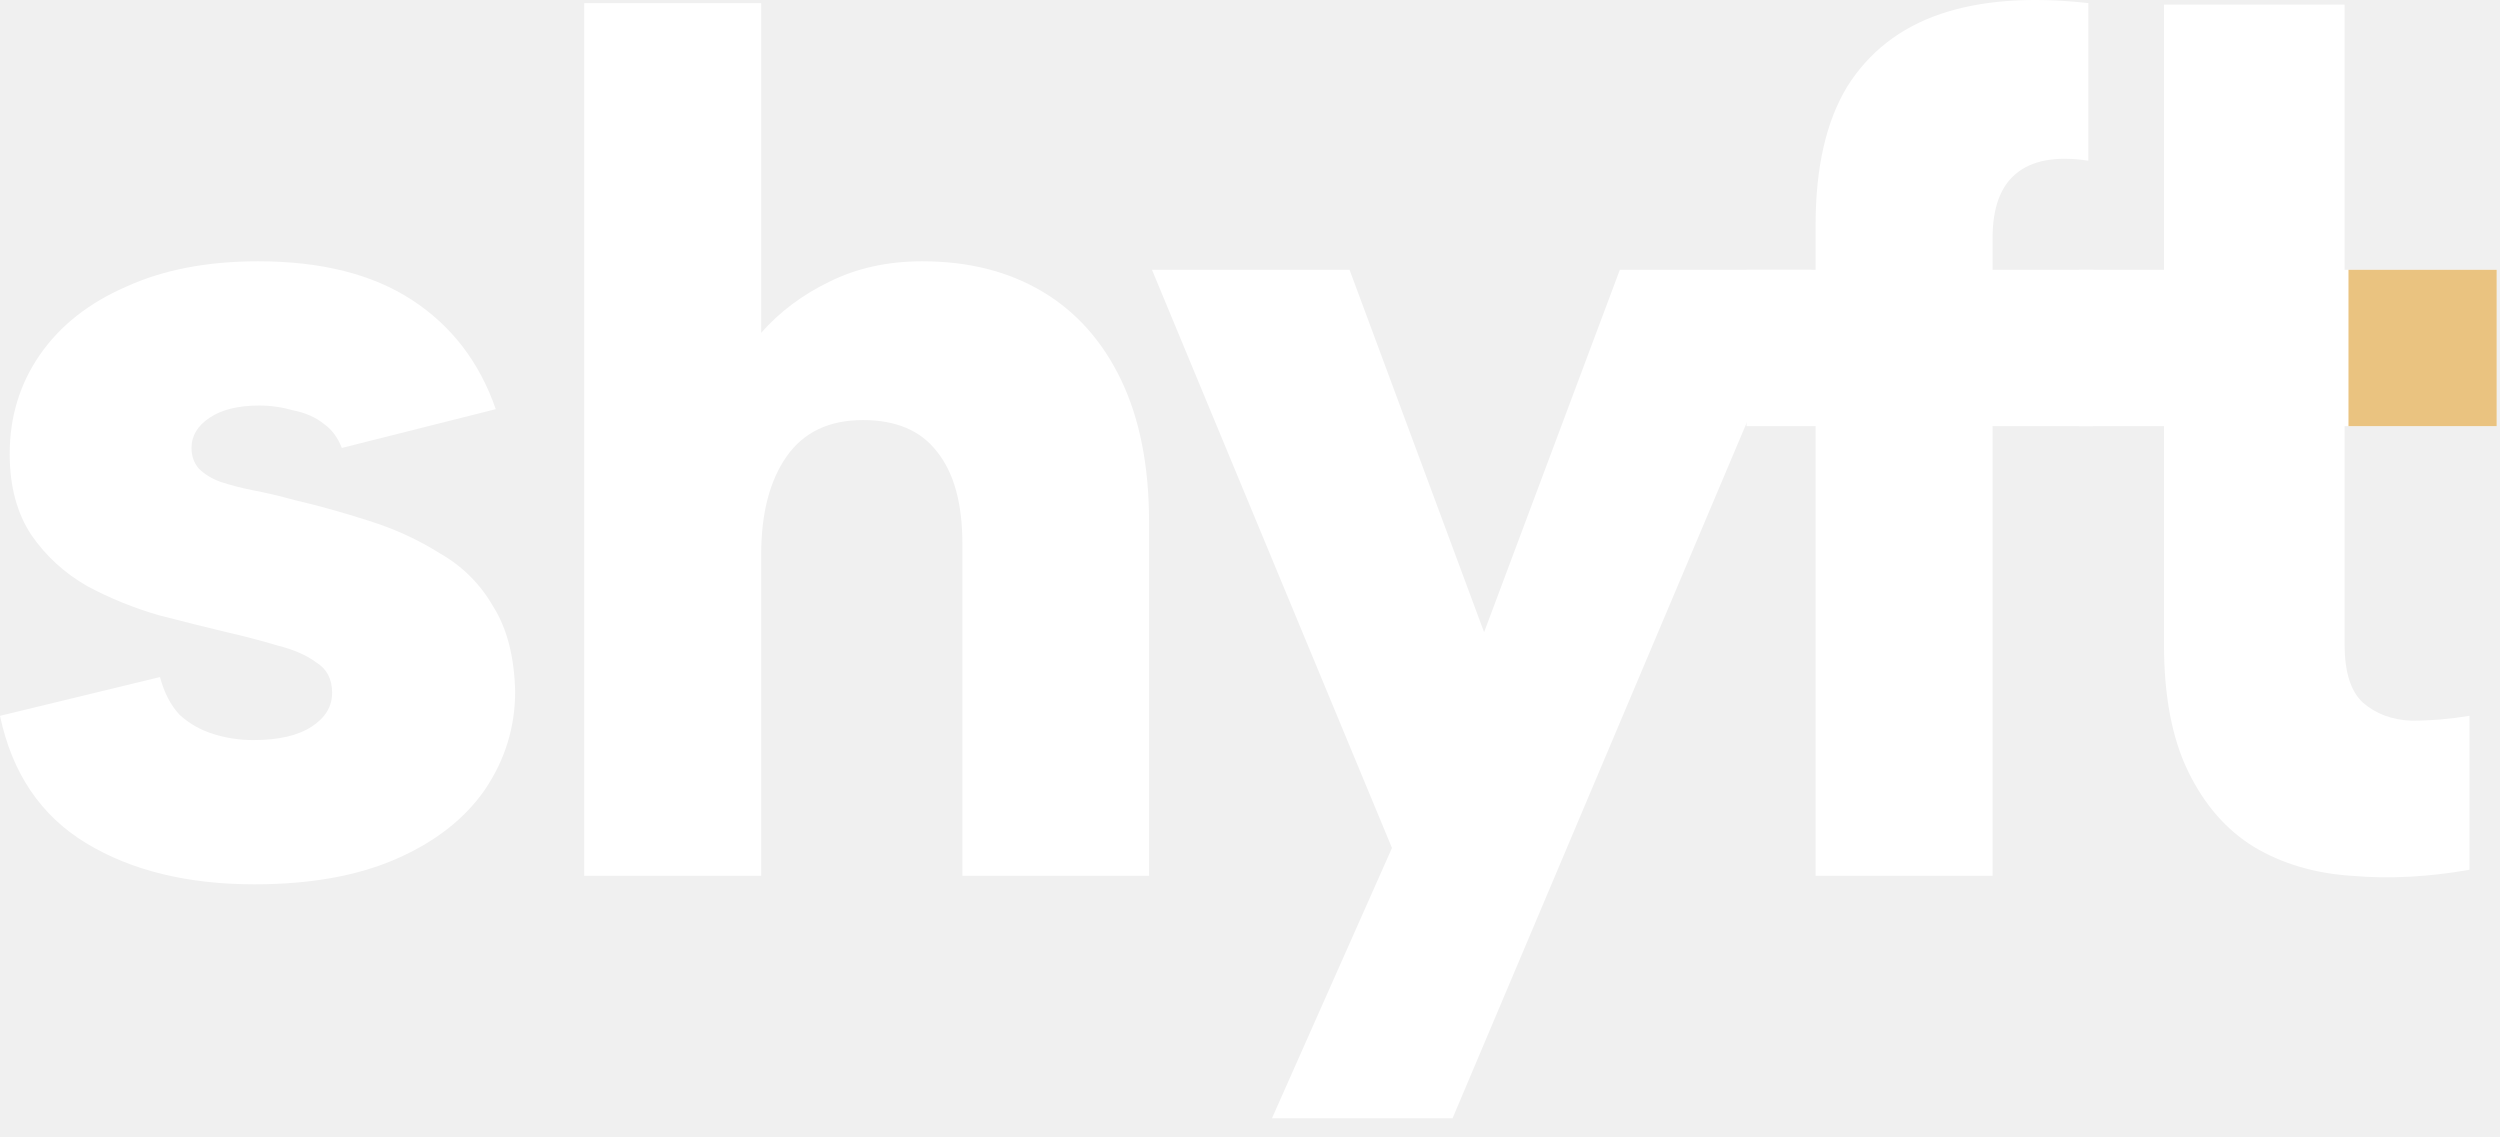
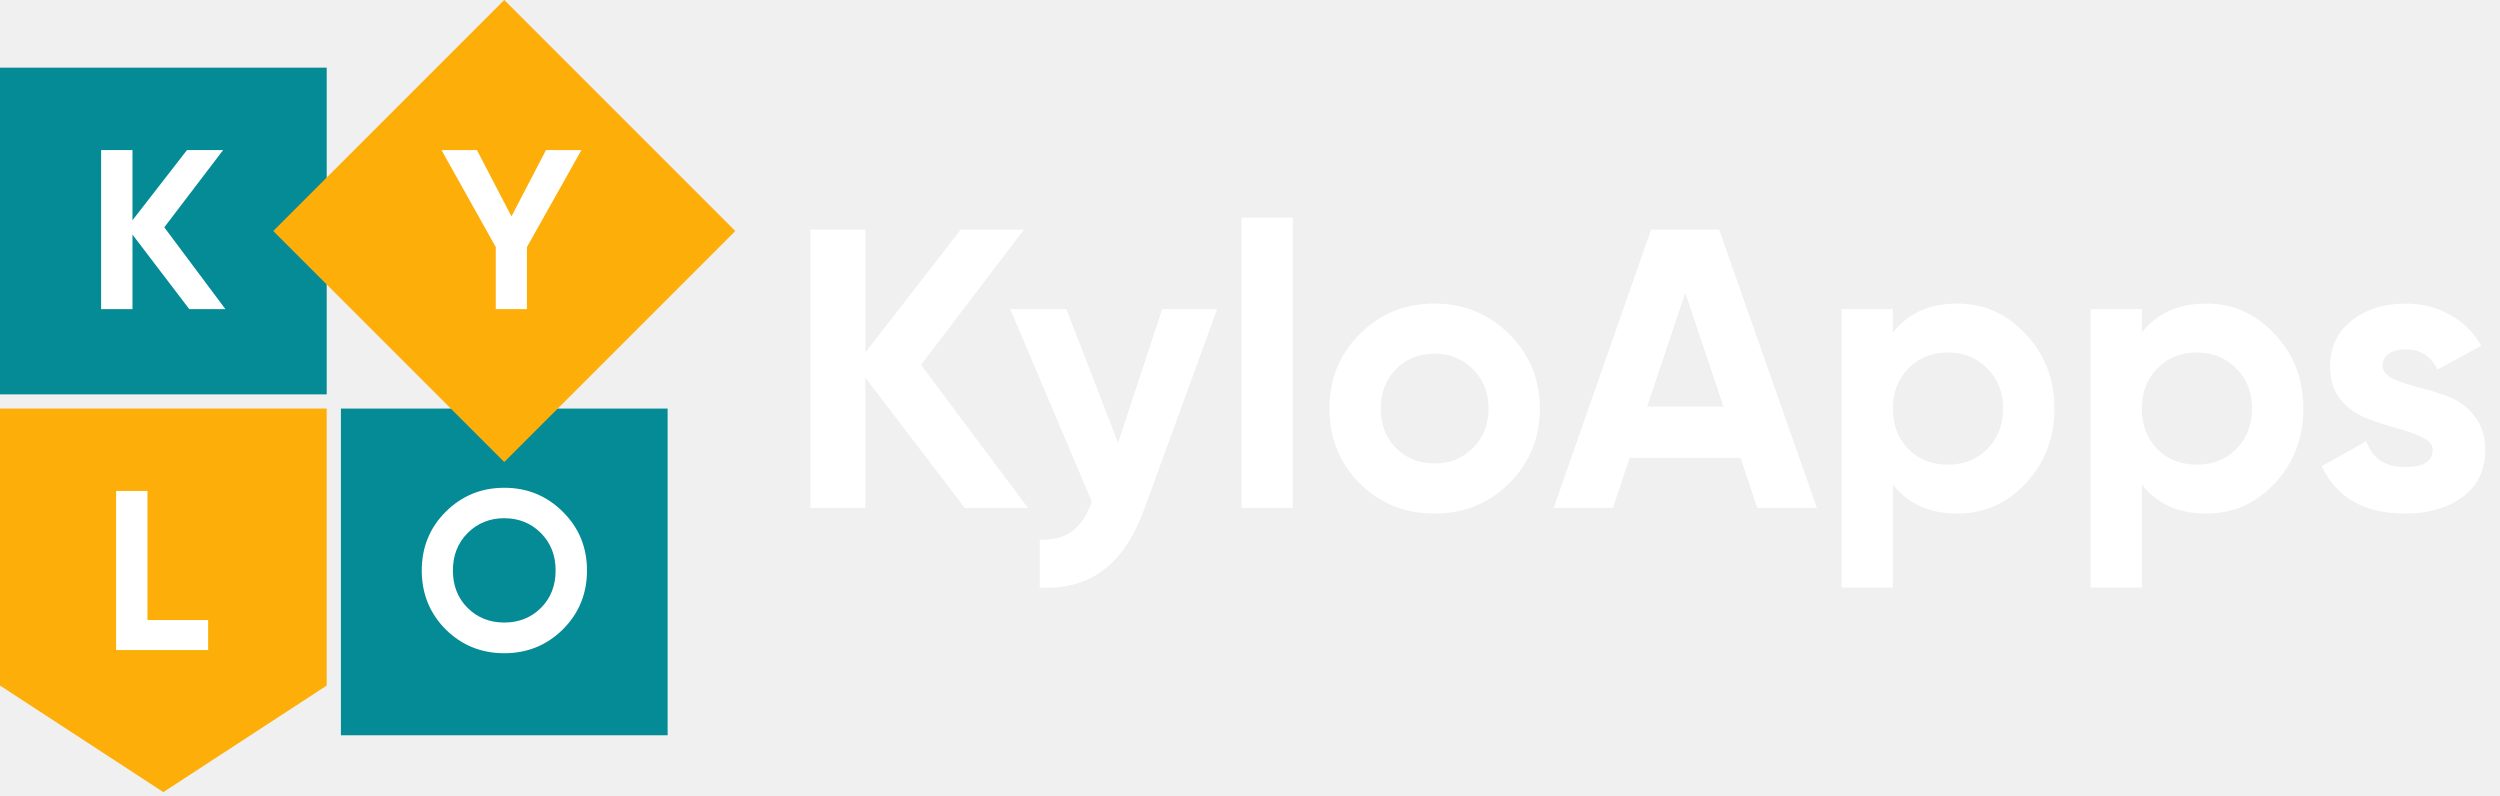
- <svg xmlns="http://www.w3.org/2000/svg" width="66" height="30" viewBox="0 0 66 30" fill="none">
-   <path d="M4.224 17.874C4.331 18.279 4.501 18.61 4.736 18.866C4.992 19.101 5.291 19.271 5.632 19.378C5.973 19.485 6.325 19.538 6.688 19.538C7.349 19.538 7.861 19.421 8.224 19.186C8.587 18.951 8.768 18.653 8.768 18.29C8.768 17.927 8.629 17.661 8.352 17.49C8.096 17.298 7.755 17.149 7.328 17.042C6.901 16.914 6.453 16.797 5.984 16.69C5.451 16.562 4.853 16.413 4.192 16.242C3.531 16.05 2.901 15.794 2.304 15.474C1.707 15.133 1.216 14.685 0.832 14.13C0.448 13.554 0.256 12.839 0.256 11.986C0.256 11.005 0.523 10.13 1.056 9.362C1.589 8.594 2.347 7.997 3.328 7.57C4.309 7.122 5.472 6.898 6.816 6.898C8.48 6.898 9.835 7.239 10.88 7.922C11.925 8.605 12.661 9.565 13.088 10.802L9.024 11.826C8.917 11.549 8.757 11.335 8.544 11.186C8.331 11.015 8.064 10.898 7.744 10.834C7.445 10.749 7.147 10.706 6.848 10.706C6.293 10.706 5.856 10.813 5.536 11.026C5.216 11.239 5.056 11.506 5.056 11.826C5.056 12.039 5.12 12.221 5.248 12.37C5.397 12.519 5.589 12.637 5.824 12.722C6.08 12.807 6.368 12.882 6.688 12.946C7.029 13.01 7.392 13.095 7.776 13.202C8.416 13.351 9.067 13.533 9.728 13.746C10.411 13.959 11.04 14.247 11.616 14.61C12.213 14.951 12.683 15.421 13.024 16.018C13.387 16.594 13.579 17.341 13.6 18.258C13.6 19.197 13.333 20.061 12.8 20.85C12.267 21.618 11.488 22.226 10.464 22.674C9.44 23.122 8.192 23.346 6.72 23.346C4.949 23.346 3.467 22.983 2.272 22.258C1.077 21.533 0.32 20.413 0 18.898L4.224 17.874Z" fill="white" />
-   <path d="M15.423 0.082H20.095V8.786C20.585 8.231 21.183 7.783 21.887 7.442C22.612 7.079 23.433 6.898 24.351 6.898C25.567 6.898 26.623 7.165 27.519 7.698C28.415 8.231 29.108 9.01 29.599 10.034C30.089 11.058 30.335 12.306 30.335 13.778V23.122H25.407V14.354C25.407 13.287 25.183 12.477 24.735 11.922C24.308 11.367 23.657 11.09 22.783 11.09C21.887 11.09 21.215 11.41 20.767 12.05C20.319 12.69 20.095 13.554 20.095 14.642V23.122H15.423V0.082Z" fill="white" />
-   <path d="M42.764 7.122H47.82L38.348 29.522H33.58L36.748 22.386L30.412 7.122H35.628L39.18 16.69L42.764 7.122Z" fill="white" />
-   <path d="M47.932 5.938C47.932 4.423 48.209 3.207 48.764 2.29C49.34 1.373 50.161 0.733 51.228 0.37C52.294 0.007 53.596 -0.089 55.132 0.082V4.242C54.278 4.114 53.638 4.231 53.212 4.594C52.806 4.935 52.604 5.501 52.604 6.29V7.122H55.26V11.25H52.604V23.122H47.932V11.25H46.108V7.122H47.932V5.938Z" fill="white" />
-   <path d="M57.129 7.122V0.122H61.897V7.122H65.912V11.25H61.897V17.01C61.897 17.735 62.057 18.247 62.377 18.546C62.718 18.845 63.145 19.005 63.657 19.026C64.169 19.026 64.681 18.983 65.193 18.898V22.962C64.105 23.154 63.07 23.207 62.089 23.122C61.108 23.058 60.244 22.802 59.497 22.354C58.772 21.906 58.196 21.245 57.769 20.37C57.342 19.495 57.129 18.375 57.129 17.01V11.25H54.889V7.122H57.129Z" fill="white" />
-   <mask id="mask0_6_402" style="mask-type:alpha" maskUnits="userSpaceOnUse" x="0" y="0" width="66" height="30">
-     <path d="M4.224 17.874C4.331 18.279 4.501 18.61 4.736 18.866C4.992 19.101 5.291 19.271 5.632 19.378C5.973 19.485 6.325 19.538 6.688 19.538C7.349 19.538 7.861 19.421 8.224 19.186C8.587 18.951 8.768 18.653 8.768 18.29C8.768 17.927 8.629 17.661 8.352 17.49C8.096 17.298 7.755 17.149 7.328 17.042C6.901 16.914 6.453 16.797 5.984 16.69C5.451 16.562 4.853 16.413 4.192 16.242C3.531 16.05 2.901 15.794 2.304 15.474C1.707 15.133 1.216 14.685 0.832 14.13C0.448 13.554 0.256 12.839 0.256 11.986C0.256 11.005 0.523 10.13 1.056 9.362C1.589 8.594 2.347 7.997 3.328 7.57C4.309 7.122 5.472 6.898 6.816 6.898C8.48 6.898 9.835 7.239 10.88 7.922C11.925 8.605 12.661 9.565 13.088 10.802L9.024 11.826C8.917 11.549 8.757 11.335 8.544 11.186C8.331 11.015 8.064 10.898 7.744 10.834C7.445 10.749 7.147 10.706 6.848 10.706C6.293 10.706 5.856 10.813 5.536 11.026C5.216 11.239 5.056 11.506 5.056 11.826C5.056 12.039 5.12 12.221 5.248 12.37C5.397 12.519 5.589 12.637 5.824 12.722C6.08 12.807 6.368 12.882 6.688 12.946C7.029 13.01 7.392 13.095 7.776 13.202C8.416 13.351 9.067 13.533 9.728 13.746C10.411 13.959 11.04 14.247 11.616 14.61C12.213 14.951 12.683 15.421 13.024 16.018C13.387 16.594 13.579 17.341 13.6 18.258C13.6 19.197 13.333 20.061 12.8 20.85C12.267 21.618 11.488 22.226 10.464 22.674C9.44 23.122 8.192 23.346 6.72 23.346C4.949 23.346 3.467 22.983 2.272 22.258C1.077 21.533 0.32 20.413 0 18.898L4.224 17.874Z" fill="white" />
-     <path d="M15.423 0.082H20.095V8.786C20.585 8.231 21.183 7.783 21.887 7.442C22.612 7.079 23.433 6.898 24.351 6.898C25.567 6.898 26.623 7.165 27.519 7.698C28.415 8.231 29.108 9.01 29.599 10.034C30.089 11.058 30.335 12.306 30.335 13.778V23.122H25.407V14.354C25.407 13.287 25.183 12.477 24.735 11.922C24.308 11.367 23.657 11.09 22.783 11.09C21.887 11.09 21.215 11.41 20.767 12.05C20.319 12.69 20.095 13.554 20.095 14.642V23.122H15.423V0.082Z" fill="white" />
-     <path d="M42.764 7.122H47.82L38.348 29.522H33.58L36.748 22.386L30.412 7.122H35.628L39.18 16.69L42.764 7.122Z" fill="white" />
-     <path d="M47.932 5.938C47.932 4.423 48.209 3.207 48.764 2.29C49.34 1.373 50.161 0.733 51.228 0.37C52.294 0.007 53.596 -0.089 55.132 0.082V4.242C54.278 4.114 53.638 4.231 53.212 4.594C52.806 4.935 52.604 5.501 52.604 6.29V7.122H55.26V11.25H52.604V23.122H47.932V11.25H46.108V7.122H47.932V5.938Z" fill="white" />
-     <path d="M57.129 7.122V0.122H61.897V7.122H65.912V11.25H61.897V17.01C61.897 17.735 62.057 18.247 62.377 18.546C62.718 18.845 63.145 19.005 63.657 19.026C64.169 19.026 64.681 18.983 65.193 18.898V22.962C64.105 23.154 63.07 23.207 62.089 23.122C61.108 23.058 60.244 22.802 59.497 22.354C58.772 21.906 58.196 21.245 57.769 20.37C57.342 19.495 57.129 18.375 57.129 17.01V11.25H54.889V7.122H57.129Z" fill="white" />
-   </mask>
-   <g mask="url(#mask0_6_402)">
-     <path d="M62 7H64H67V11.5H62V7Z" fill="#EAC380" />
-   </g>
+ <svg xmlns="http://www.w3.org/2000/svg" width="176" height="56" viewBox="0 0 176 56" fill="none">
+   <rect x="0" y="4.763" width="23" height="23" fill="#048B95" />
+   <rect x="24" y="28.763" width="23" height="23" fill="#048B95" />
+   <rect x="19.237" y="16.263" width="23" height="23" transform="rotate(-45 19.2367 16.2634)" fill="#FEAE08" />
+   <path d="M0 28.763H23L23 48.263L11.5 55.763L0 48.263L0 28.763Z" fill="#FEAE08" />
+   <path d="M72.371 35.763H67.918L60.919 26.579V35.763H57.054V16.163H60.919V24.815L67.638 16.163H72.091L64.838 25.683L72.371 35.763ZM81.819 21.763H85.683L80.587 35.763C79.859 37.779 78.888 39.235 77.675 40.131C76.481 41.046 74.987 41.457 73.195 41.363V38.003C74.166 38.022 74.931 37.817 75.491 37.387C76.07 36.958 76.527 36.267 76.863 35.315L71.123 21.763H75.071L78.711 31.171L81.819 21.763ZM87.402 35.763V15.323H91.014V35.763H87.402ZM106.248 34.027C104.811 35.446 103.056 36.155 100.984 36.155C98.912 36.155 97.157 35.446 95.72 34.027C94.301 32.59 93.592 30.835 93.592 28.763C93.592 26.691 94.301 24.946 95.72 23.527C97.157 22.09 98.912 21.371 100.984 21.371C103.056 21.371 104.811 22.09 106.248 23.527C107.685 24.946 108.404 26.691 108.404 28.763C108.404 30.835 107.685 32.59 106.248 34.027ZM98.268 31.535C98.996 32.263 99.901 32.627 100.984 32.627C102.067 32.627 102.972 32.263 103.7 31.535C104.428 30.807 104.792 29.883 104.792 28.763C104.792 27.643 104.428 26.719 103.7 25.991C102.972 25.263 102.067 24.899 100.984 24.899C99.901 24.899 98.996 25.263 98.268 25.991C97.559 26.719 97.204 27.643 97.204 28.763C97.204 29.883 97.559 30.807 98.268 31.535ZM123.713 35.763L122.537 32.235H114.725L113.549 35.763H109.377L116.237 16.163H121.025L127.913 35.763H123.713ZM115.957 28.623H121.333L118.645 20.615L115.957 28.623ZM137.796 21.371C139.682 21.371 141.287 22.09 142.612 23.527C143.956 24.946 144.628 26.691 144.628 28.763C144.628 30.835 143.956 32.59 142.612 34.027C141.287 35.446 139.682 36.155 137.796 36.155C135.836 36.155 134.324 35.474 133.26 34.111V41.363H129.648V21.763H133.26V23.415C134.324 22.053 135.836 21.371 137.796 21.371ZM134.352 31.619C135.08 32.347 136.004 32.711 137.124 32.711C138.244 32.711 139.168 32.347 139.896 31.619C140.643 30.873 141.016 29.921 141.016 28.763C141.016 27.606 140.643 26.663 139.896 25.935C139.168 25.189 138.244 24.815 137.124 24.815C136.004 24.815 135.08 25.189 134.352 25.935C133.624 26.663 133.26 27.606 133.26 28.763C133.26 29.921 133.624 30.873 134.352 31.619ZM155.324 21.371C157.209 21.371 158.814 22.09 160.14 23.527C161.484 24.946 162.156 26.691 162.156 28.763C162.156 30.835 161.484 32.59 160.14 34.027C158.814 35.446 157.209 36.155 155.324 36.155C153.364 36.155 151.852 35.474 150.788 34.111V41.363H147.176V21.763H150.788V23.415C151.852 22.053 153.364 21.371 155.324 21.371ZM151.88 31.619C152.608 32.347 153.532 32.711 154.652 32.711C155.772 32.711 156.696 32.347 157.424 31.619C158.17 30.873 158.544 29.921 158.544 28.763C158.544 27.606 158.17 26.663 157.424 25.935C156.696 25.189 155.772 24.815 154.652 24.815C153.532 24.815 152.608 25.189 151.88 25.935C151.152 26.663 150.788 27.606 150.788 28.763C150.788 29.921 151.152 30.873 151.88 31.619ZM167.734 25.739C167.734 26.113 167.977 26.421 168.462 26.663C168.966 26.887 169.573 27.093 170.282 27.279C170.991 27.447 171.701 27.671 172.41 27.951C173.119 28.213 173.717 28.661 174.202 29.295C174.706 29.93 174.958 30.723 174.958 31.675C174.958 33.113 174.417 34.223 173.334 35.007C172.27 35.773 170.935 36.155 169.33 36.155C166.455 36.155 164.495 35.045 163.45 32.823L166.586 31.059C166.997 32.273 167.911 32.879 169.33 32.879C170.618 32.879 171.262 32.478 171.262 31.675C171.262 31.302 171.01 31.003 170.506 30.779C170.021 30.537 169.423 30.322 168.714 30.135C168.005 29.949 167.295 29.715 166.586 29.435C165.877 29.155 165.27 28.717 164.766 28.119C164.281 27.503 164.038 26.738 164.038 25.823C164.038 24.442 164.542 23.359 165.55 22.575C166.577 21.773 167.846 21.371 169.358 21.371C170.497 21.371 171.533 21.633 172.466 22.155C173.399 22.659 174.137 23.387 174.678 24.339L171.598 26.019C171.15 25.067 170.403 24.591 169.358 24.591C168.891 24.591 168.499 24.694 168.182 24.899C167.883 25.105 167.734 25.385 167.734 25.739Z" fill="white" />
+   <path d="M15.87 21.763H13.326L9.326 16.515V21.763H7.118V10.563H9.326V15.507L13.166 10.563H15.71L11.566 16.003L15.87 21.763Z" fill="white" />
+   <path d="M40.935 10.563L37.095 17.395V21.763H34.903V17.395L31.079 10.563H33.575L36.007 15.235L38.439 10.563H40.935Z" fill="white" />
+   <path d="M39.628 44.307C38.498 45.427 37.121 45.987 35.5 45.987C33.879 45.987 32.503 45.427 31.372 44.307C30.252 43.177 29.692 41.795 29.692 40.163C29.692 38.531 30.252 37.155 31.372 36.035C32.503 34.905 33.879 34.339 35.5 34.339C37.121 34.339 38.498 34.905 39.628 36.035C40.759 37.155 41.324 38.531 41.324 40.163C41.324 41.795 40.759 43.177 39.628 44.307ZM32.924 42.803C33.617 43.486 34.476 43.827 35.5 43.827C36.524 43.827 37.383 43.486 38.076 42.803C38.77 42.11 39.116 41.23 39.116 40.163C39.116 39.097 38.77 38.217 38.076 37.523C37.383 36.83 36.524 36.483 35.5 36.483C34.476 36.483 33.617 36.83 32.924 37.523C32.231 38.217 31.884 39.097 31.884 40.163C31.884 41.23 32.231 42.11 32.924 42.803Z" fill="white" />
+   <path d="M10.381 43.651H14.653V45.763H8.173V34.563H10.381V43.651Z" fill="white" />
</svg>
